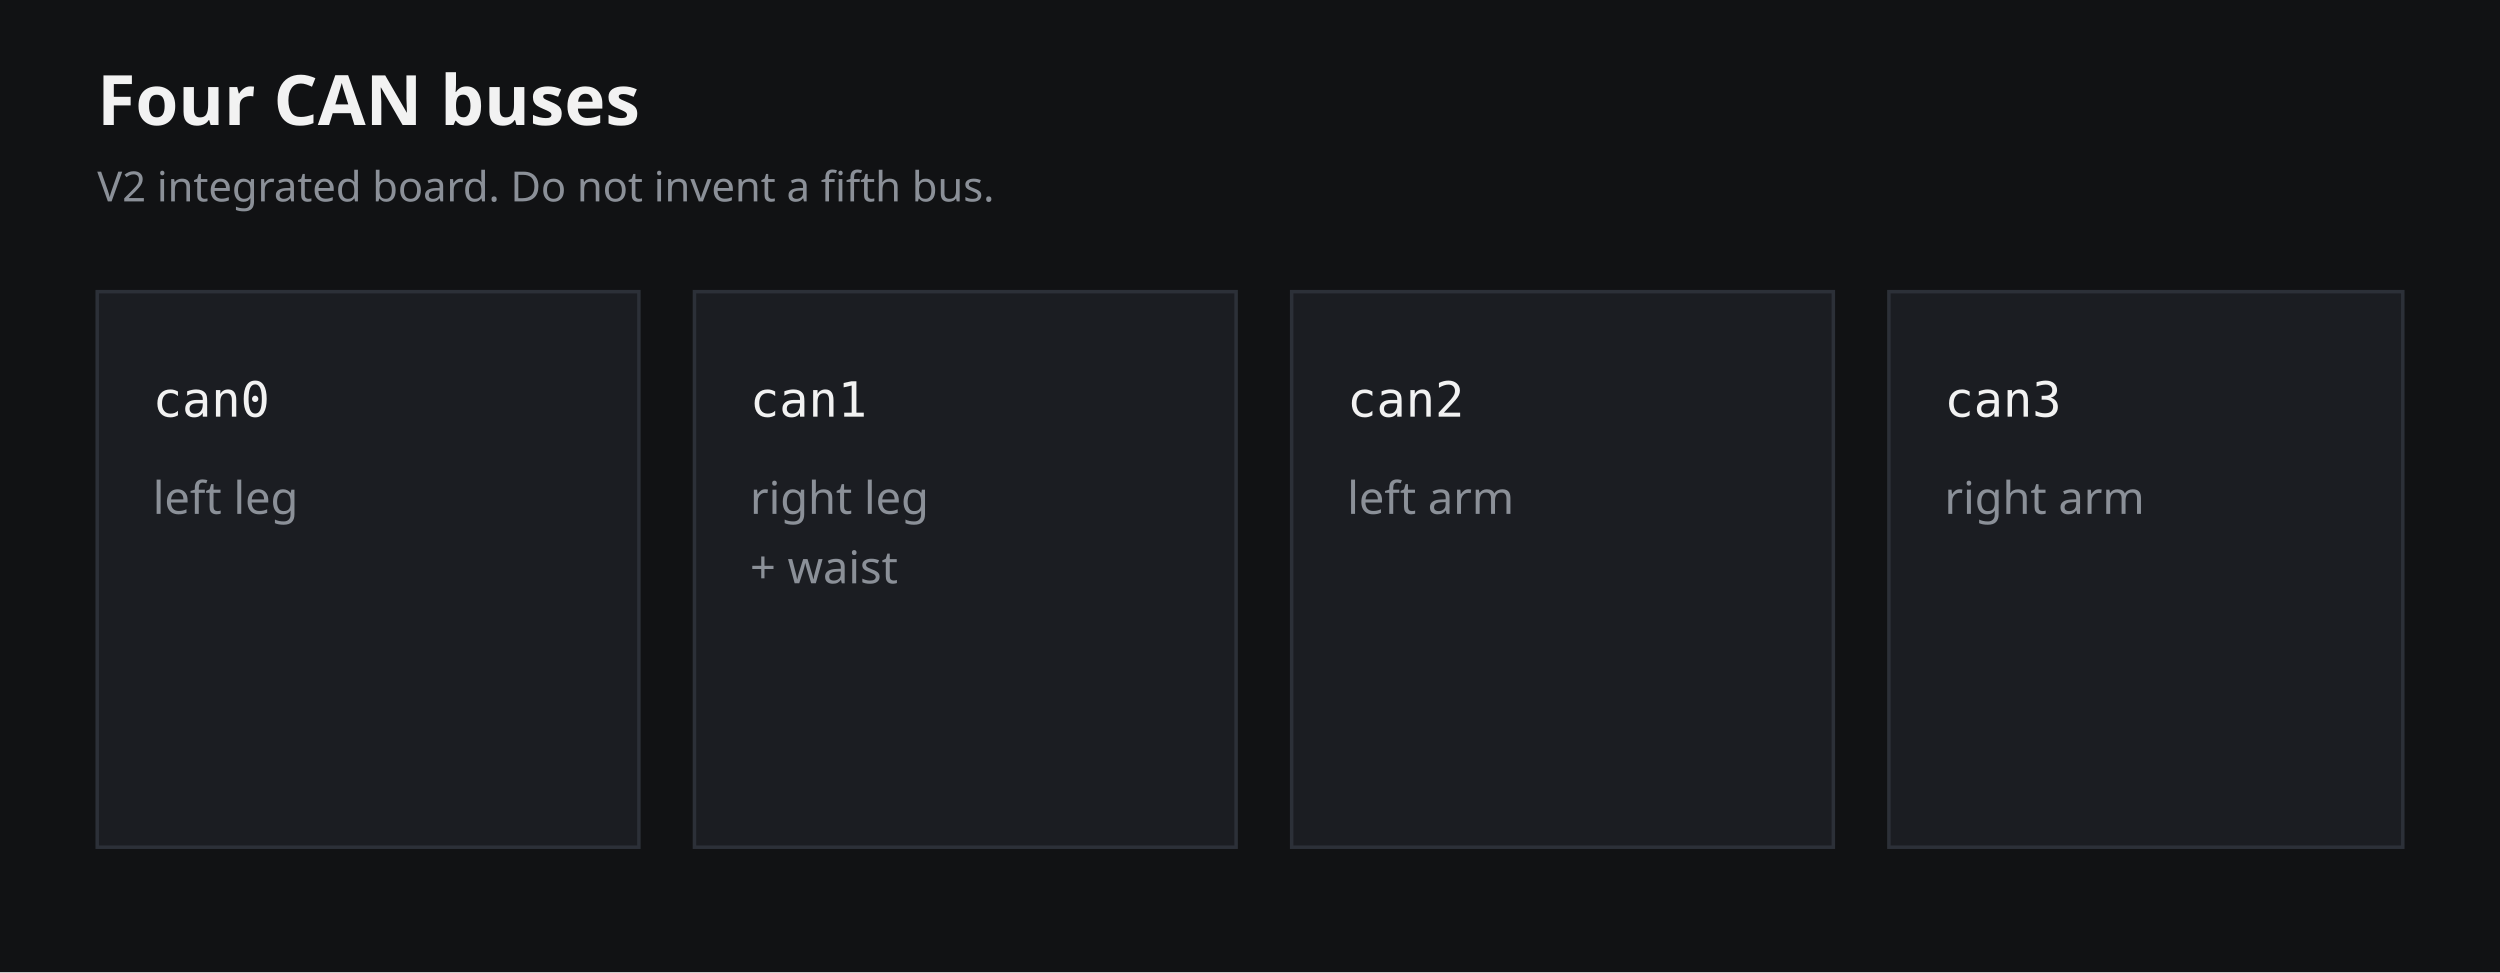
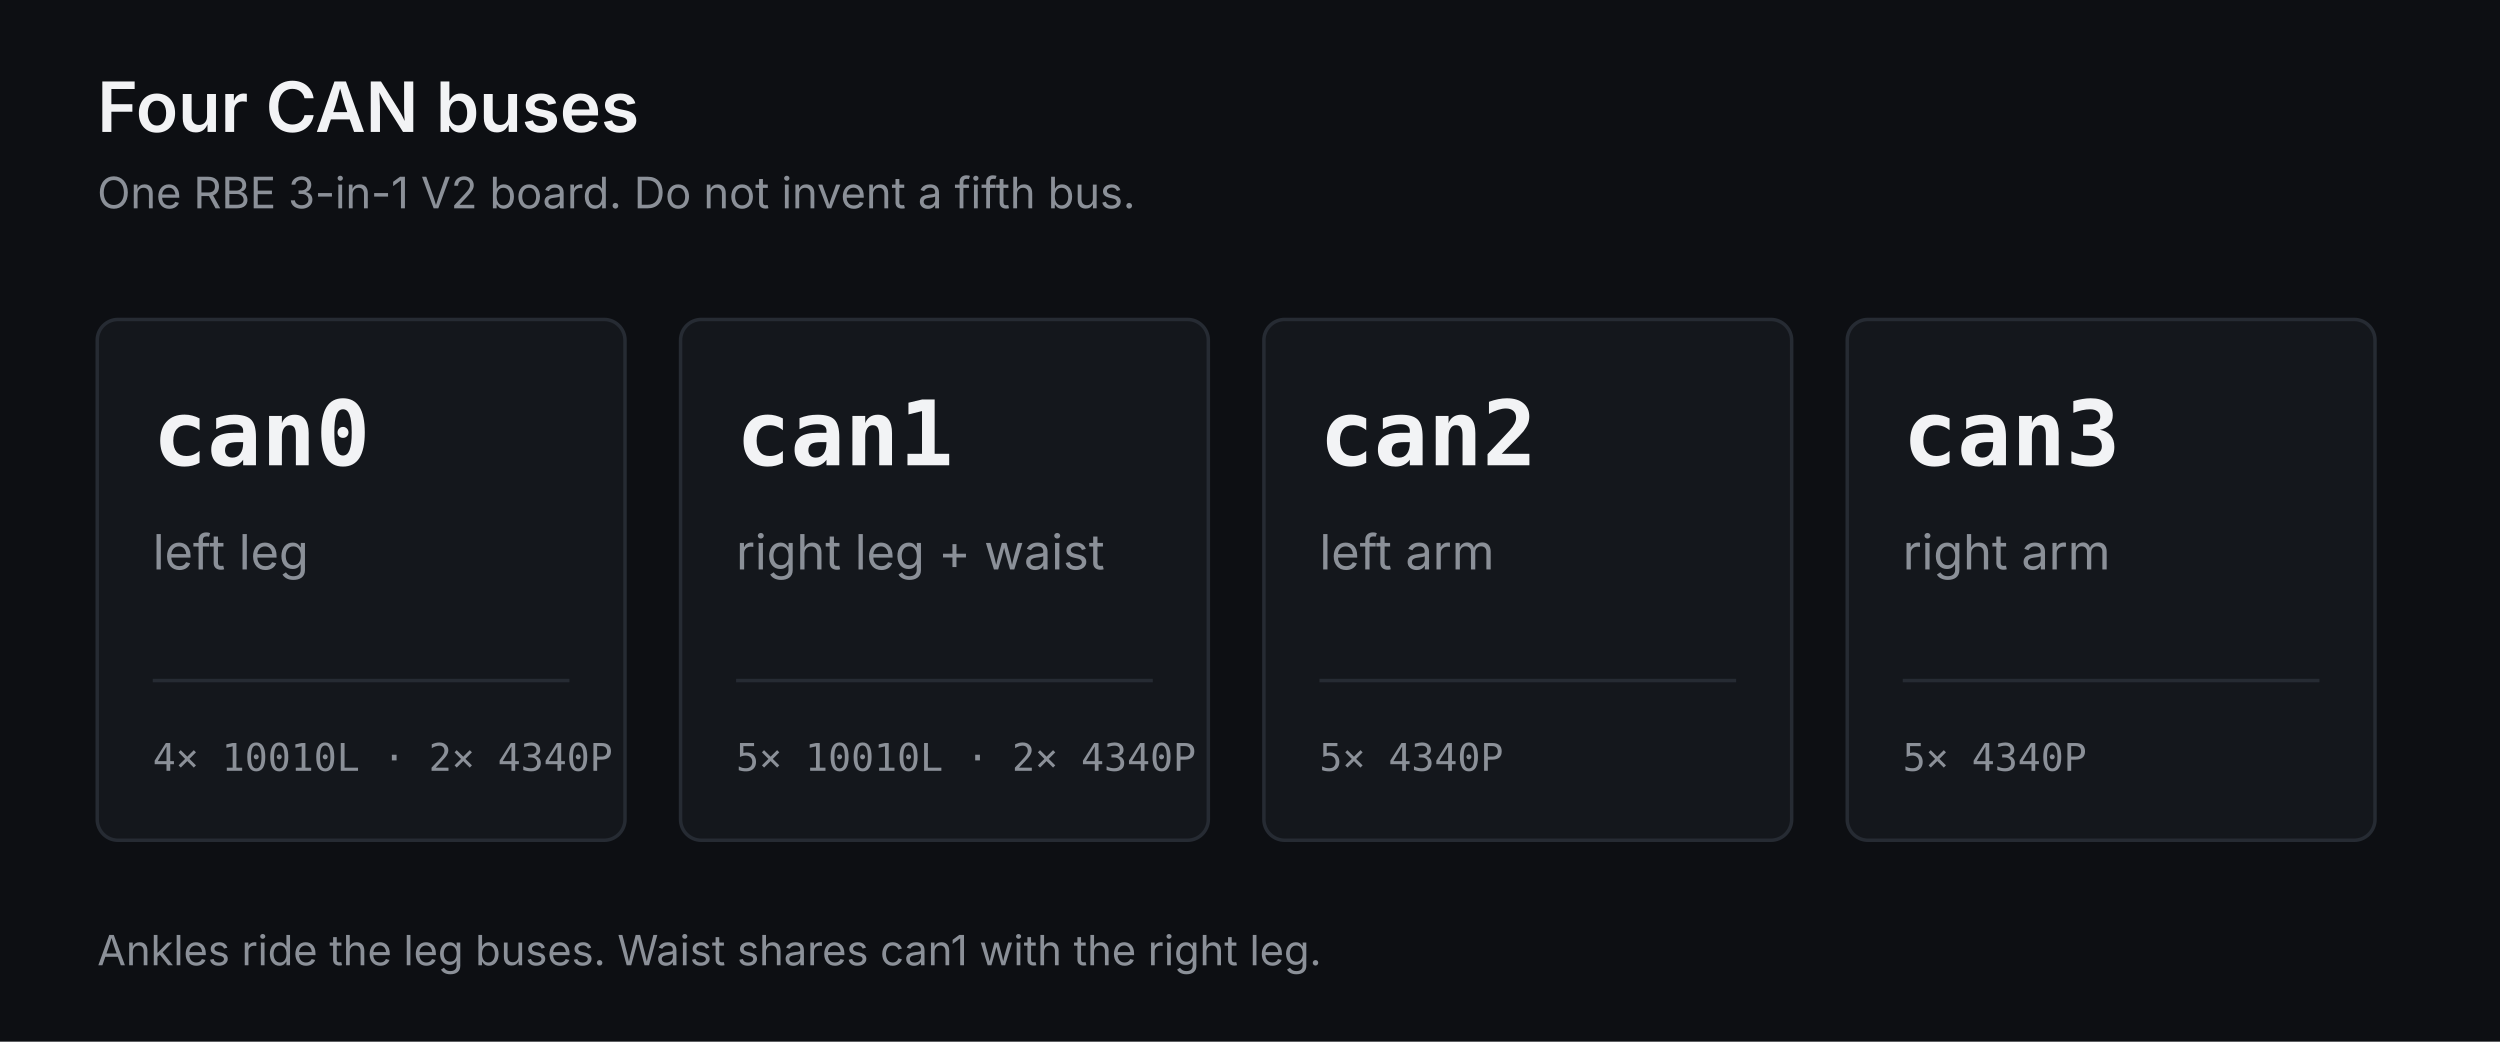
- <svg xmlns="http://www.w3.org/2000/svg" viewBox="0 0 720 280" role="img" aria-label="NV-01 four CAN buses">
-   <rect width="720" height="280" fill="#111214" />
-   <text x="28" y="36" fill="#f2f2f2" font-family="ui-sans-serif, system-ui, sans-serif" font-size="20" font-weight="600">Four CAN buses</text>
-   <text x="28" y="58" fill="#8b9098" font-family="ui-sans-serif, system-ui, sans-serif" font-size="12">V2 integrated board. Do not invent a fifth bus.</text>
-   <g font-family="ui-monospace, Menlo, monospace" font-size="14">
-     <rect x="28" y="84" width="156" height="160" fill="#1b1d22" stroke="#2c3038" />
-     <text x="44" y="120" fill="#f2f2f2">can0</text>
-     <text x="44" y="148" fill="#8b9098" font-family="ui-sans-serif, system-ui, sans-serif" font-size="13">left leg</text>
-     <rect x="200" y="84" width="156" height="160" fill="#1b1d22" stroke="#2c3038" />
-     <text x="216" y="120" fill="#f2f2f2">can1</text>
-     <text x="216" y="148" fill="#8b9098" font-family="ui-sans-serif, system-ui, sans-serif" font-size="13">right leg</text>
-     <text x="216" y="168" fill="#8b9098" font-family="ui-sans-serif, system-ui, sans-serif" font-size="13">+ waist</text>
-     <rect x="372" y="84" width="156" height="160" fill="#1b1d22" stroke="#2c3038" />
-     <text x="388" y="120" fill="#f2f2f2">can2</text>
-     <text x="388" y="148" fill="#8b9098" font-family="ui-sans-serif, system-ui, sans-serif" font-size="13">left arm</text>
-     <rect x="544" y="84" width="148" height="160" fill="#1b1d22" stroke="#2c3038" />
-     <text x="560" y="120" fill="#f2f2f2">can3</text>
-     <text x="560" y="148" fill="#8b9098" font-family="ui-sans-serif, system-ui, sans-serif" font-size="13">right arm</text>
-   </g>
+ <svg xmlns="http://www.w3.org/2000/svg" viewBox="0 0 720 300" role="img" aria-label="Four CAN buses">
+   <rect width="720" height="300" fill="#0d0f13" />
+   <text x="28" y="38" fill="#f2f3f5" font-family="ui-sans-serif, system-ui, -apple-system, Segoe UI, sans-serif" font-size="20" font-weight="600">Four CAN buses</text>
+   <text x="28" y="60" fill="#8b9098" font-family="ui-sans-serif, system-ui, -apple-system, Segoe UI, sans-serif" font-size="12.5">One RBE 3-in-1 V2 board. Do not invent a fifth bus.</text>
+   <rect x="28" y="92" width="152" height="150" rx="6" fill="#14171c" stroke="#262b33" />
+   <text x="44" y="134" fill="#f2f3f5" font-family="ui-monospace, SFMono-Regular, Menlo, monospace" font-size="26" font-weight="700">can0</text>
+   <text x="44" y="164" fill="#8b9098" font-family="ui-sans-serif, system-ui, -apple-system, Segoe UI, sans-serif" font-size="14">left leg</text>
+   <line x1="44" y1="196" x2="164" y2="196" stroke="#262b33" />
+   <text x="44" y="222" fill="#8b9098" font-family="ui-monospace, SFMono-Regular, Menlo, monospace" font-size="11">4× 10010L · 2× 4340P</text>
+   <rect x="196" y="92" width="152" height="150" rx="6" fill="#14171c" stroke="#262b33" />
+   <text x="212" y="134" fill="#f2f3f5" font-family="ui-monospace, SFMono-Regular, Menlo, monospace" font-size="26" font-weight="700">can1</text>
+   <text x="212" y="164" fill="#8b9098" font-family="ui-sans-serif, system-ui, -apple-system, Segoe UI, sans-serif" font-size="14">right leg + waist</text>
+   <line x1="212" y1="196" x2="332" y2="196" stroke="#262b33" />
+   <text x="212" y="222" fill="#8b9098" font-family="ui-monospace, SFMono-Regular, Menlo, monospace" font-size="11">5× 10010L · 2× 4340P</text>
+   <rect x="364" y="92" width="152" height="150" rx="6" fill="#14171c" stroke="#262b33" />
+   <text x="380" y="134" fill="#f2f3f5" font-family="ui-monospace, SFMono-Regular, Menlo, monospace" font-size="26" font-weight="700">can2</text>
+   <text x="380" y="164" fill="#8b9098" font-family="ui-sans-serif, system-ui, -apple-system, Segoe UI, sans-serif" font-size="14">left arm</text>
+   <line x1="380" y1="196" x2="500" y2="196" stroke="#262b33" />
+   <text x="380" y="222" fill="#8b9098" font-family="ui-monospace, SFMono-Regular, Menlo, monospace" font-size="11">5× 4340P</text>
+   <rect x="532" y="92" width="152" height="150" rx="6" fill="#14171c" stroke="#262b33" />
+   <text x="548" y="134" fill="#f2f3f5" font-family="ui-monospace, SFMono-Regular, Menlo, monospace" font-size="26" font-weight="700">can3</text>
+   <text x="548" y="164" fill="#8b9098" font-family="ui-sans-serif, system-ui, -apple-system, Segoe UI, sans-serif" font-size="14">right arm</text>
+   <line x1="548" y1="196" x2="668" y2="196" stroke="#262b33" />
+   <text x="548" y="222" fill="#8b9098" font-family="ui-monospace, SFMono-Regular, Menlo, monospace" font-size="11">5× 4340P</text>
+   <text x="28" y="278" fill="#8b9098" font-family="ui-sans-serif, system-ui, -apple-system, Segoe UI, sans-serif" font-size="12">Ankles ride the leg buses. Waist shares can1 with the right leg.</text>
</svg>
